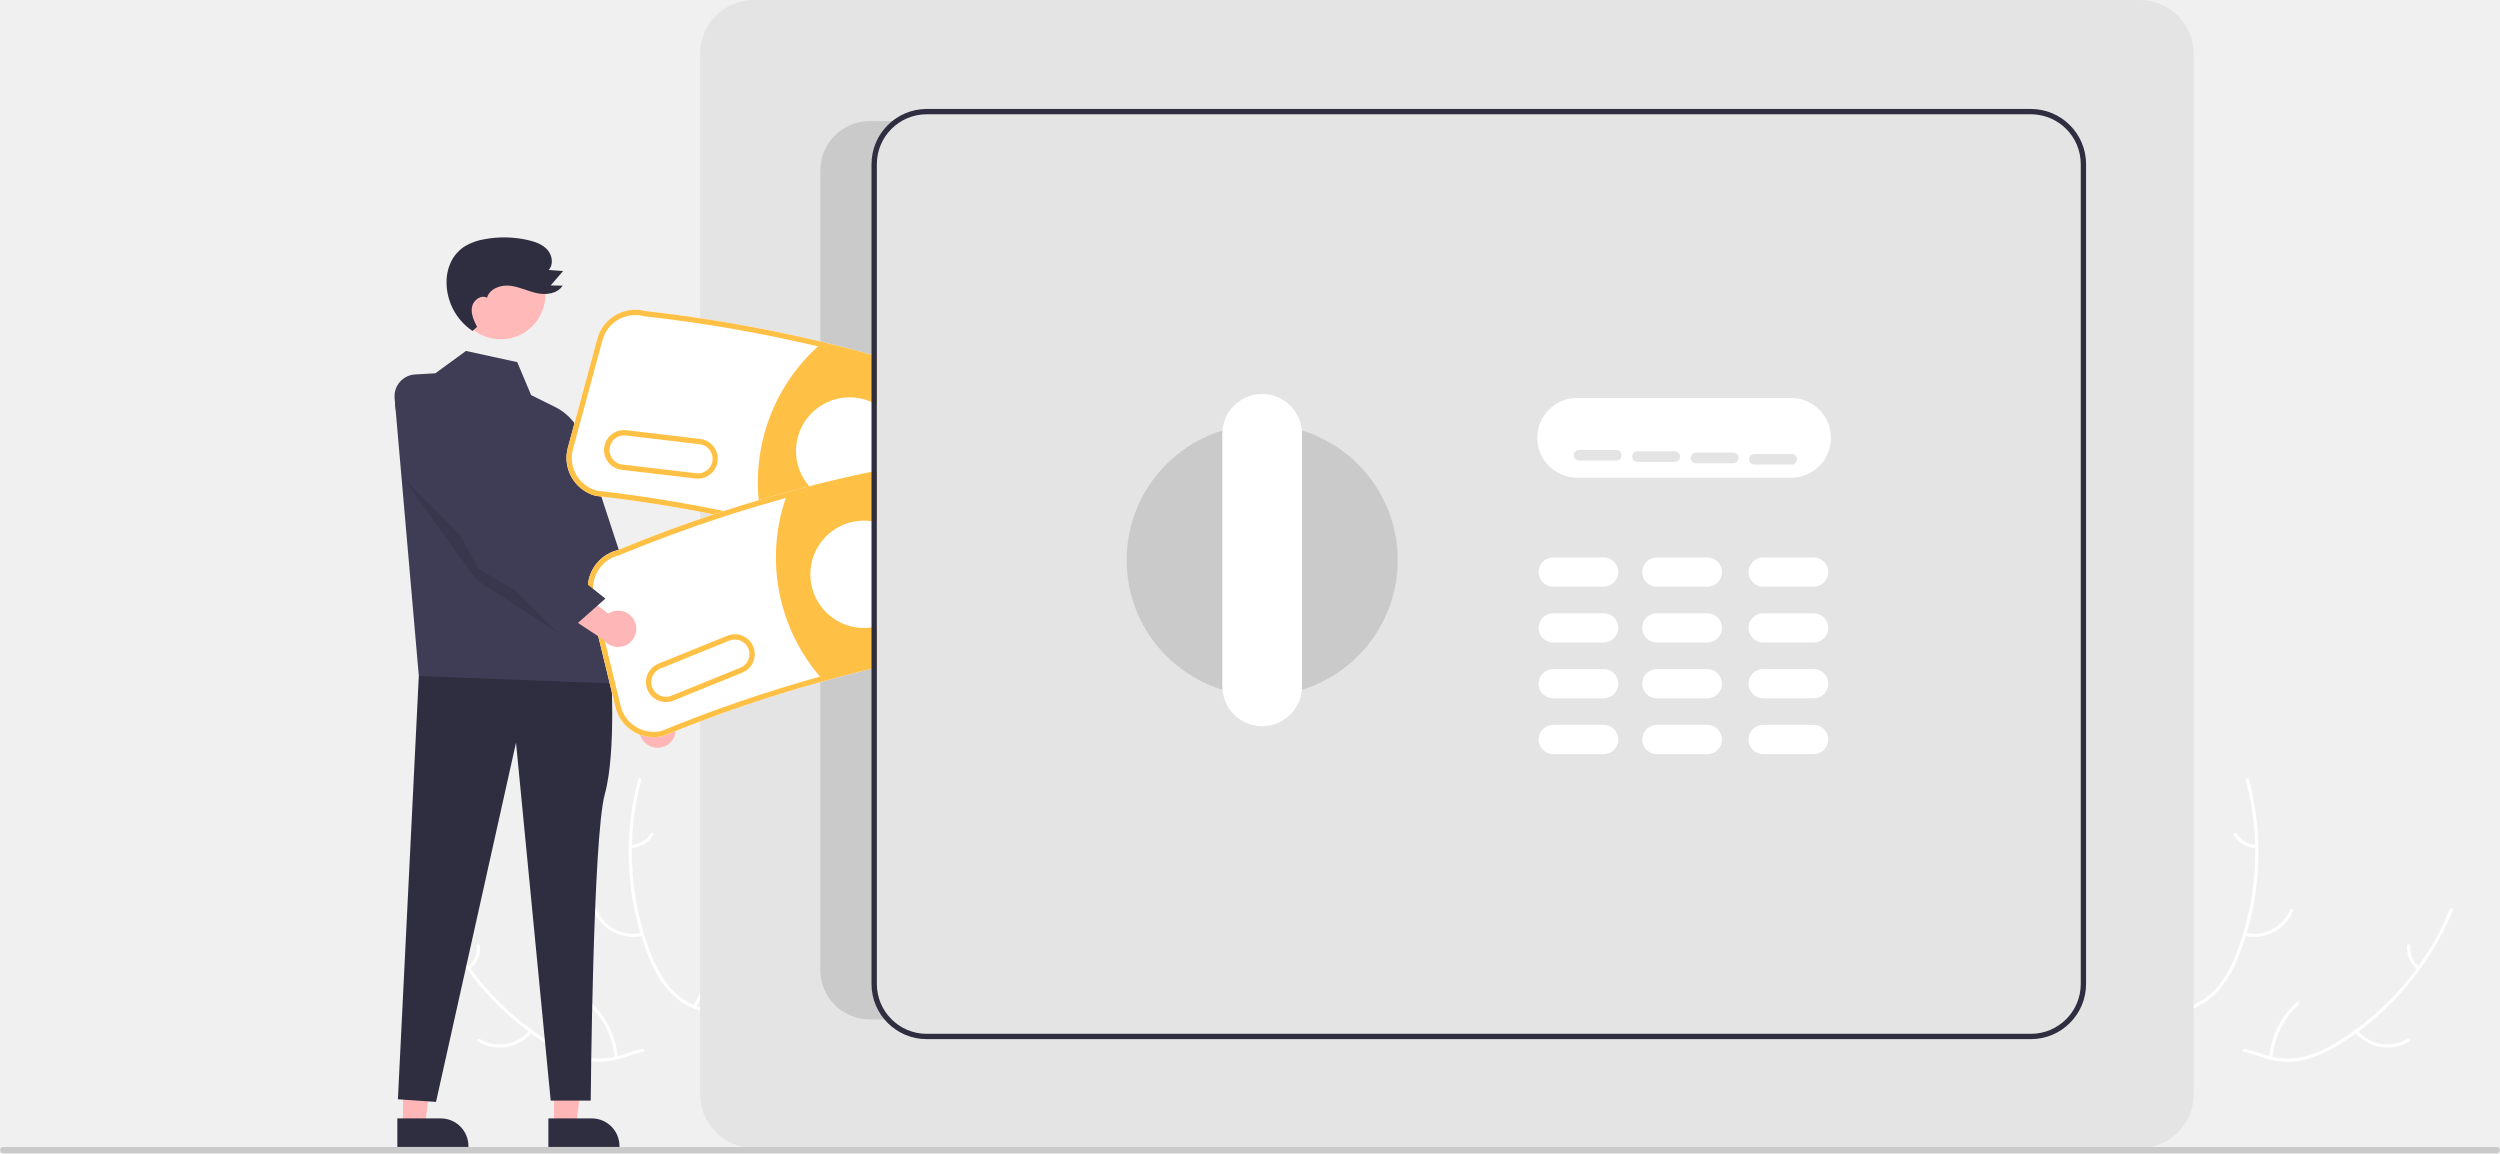
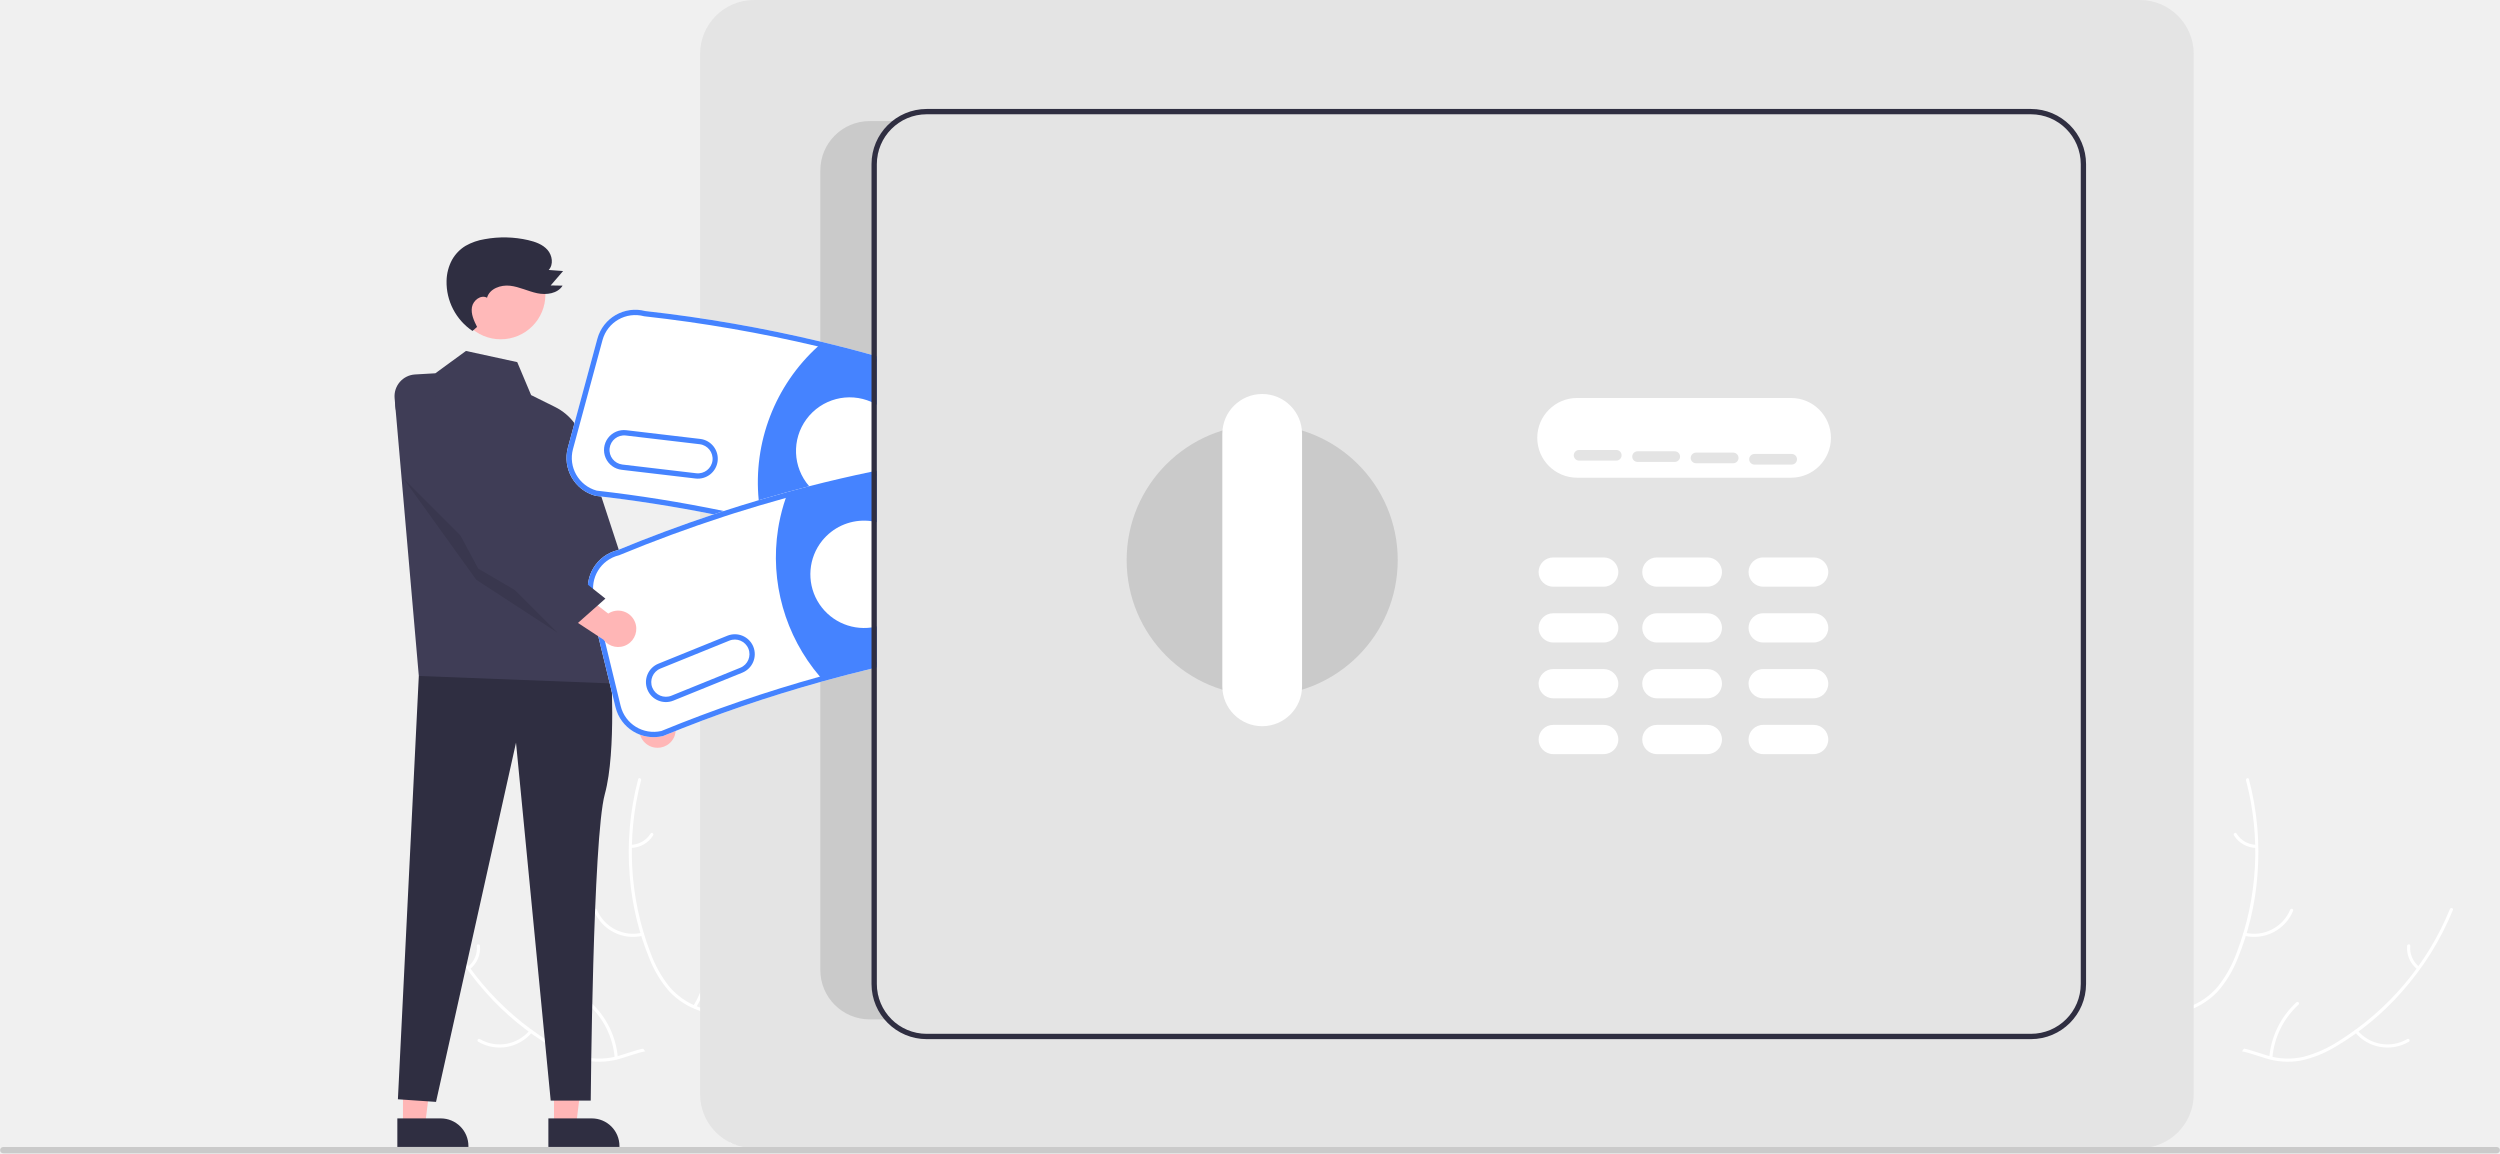
<svg xmlns="http://www.w3.org/2000/svg" data-name="Layer 1" width="940.675" height="433.962" viewBox="0 0 940.675 433.962">
  <path d="M329.153,642.833c-22.523-14.678-38.899-41.062-35.548-67.736a123.863,123.863,0,0,0,76.435,37.278c11.219,1.123,23.814,1.203,31.781,9.181,4.957,4.964,7.064,12.219,7.172,19.234.108,7.015-1.577,13.919-3.252,20.732l.412,1.702C379.287,662.231,351.676,657.511,329.153,642.833Z" transform="translate(-129.6623 -233.0189)" fill="#f0f0f0" />
  <path d="M294.169,575.092a105.87,105.87,0,0,0,42.013,49.777,45.591,45.591,0,0,0,13.057,5.792,26.149,26.149,0,0,0,13.752-.528c4.18-1.223,8.313-2.957,12.718-3.142a16.011,16.011,0,0,1,12.09,5.027c3.962,3.993,6.252,9.171,8.316,14.312,2.292,5.709,4.582,11.675,9.25,15.903.566.512-.262,1.36-.827.848-8.121-7.357-9.015-19.159-15.398-27.694-2.979-3.982-7.175-7.091-12.306-7.223-4.487-.115-8.751,1.67-12.972,2.945a27.903,27.903,0,0,1-13.427,1.017,42.148,42.148,0,0,1-13.232-5.269,102.713,102.713,0,0,1-24.765-20.427A107.747,107.747,0,0,1,293.027,575.407c-.288-.704.857-1.014,1.142-.315Z" transform="translate(-129.6623 -233.0189)" fill="#fff" />
  <path d="M329.878,621.438a15.884,15.884,0,0,1-20.255,3.572c-.657-.387-.085-1.426.572-1.038a14.708,14.708,0,0,0,18.835-3.361c.484-.589,1.329.241.848.827Z" transform="translate(-129.6623 -233.0189)" fill="#fff" />
  <path d="M360.954,631.032a30.615,30.615,0,0,0-9.853-20.018c-.564-.514.264-1.362.827-.848a31.844,31.844,0,0,1,10.211,20.851c.062.761-1.123.772-1.185.015Z" transform="translate(-129.6623 -233.0189)" fill="#fff" />
  <path d="M305.737,596.777a8.991,8.991,0,0,0,3.347-7.848c-.072-.76,1.113-.77,1.185-.015a10.075,10.075,0,0,1-3.683,8.69.612.612,0,0,1-.838.011.595.595,0,0,1-.011-.838Z" transform="translate(-129.6623 -233.0189)" fill="#fff" />
  <path d="M370.433,526.285c.058.473.117.947.184,1.425a118.406,118.406,0,0,0,3.986,18.789c.134.477.278.959.425,1.432a124.827,124.827,0,0,0,21.468,40.635,121.223,121.223,0,0,0,12.53,13.5c6.233,5.766,13.45,11.523,17.3,18.798a20.798,20.798,0,0,1,1.087,2.333l-19.216,39.393c-.089.068-.168.14-.257.208l-.695,1.608c-.248-.199-.501-.411-.748-.61-.144-.115-.284-.239-.428-.353-.095-.079-.189-.159-.279-.225-.032-.026-.063-.053-.086-.075-.09-.066-.167-.137-.248-.199q-2.124-1.77-4.23-3.576c-.009-.004-.009-.004-.014-.018-10.676-9.203-20.678-19.377-28.817-30.746-.245-.342-.499-.688-.735-1.048a115.673,115.673,0,0,1-9.609-16.248,102.262,102.262,0,0,1-4.016-9.536,85.037,85.037,0,0,1-4.997-26.114c-.568-17.768,4.553-35.519,16.475-48.396C369.818,526.931,370.119,526.61,370.433,526.285Z" transform="translate(-129.6623 -233.0189)" fill="#f0f0f0" />
  <path d="M370.89,526.618a105.87,105.87,0,0,0,3.576,65.039,45.591,45.591,0,0,0,6.938,12.486,26.149,26.149,0,0,0,11.298,7.858c4.073,1.54,8.418,2.644,12.046,5.148a16.011,16.011,0,0,1,6.627,11.293c.759,5.573-.529,11.087-1.977,16.435-1.607,5.938-3.371,12.08-2.189,18.267.143.75-1.028.928-1.171.179-2.055-10.763,4.337-20.725,4.379-31.383.019-4.973-1.46-9.982-5.477-13.176-3.513-2.793-7.993-3.935-12.13-5.459a27.903,27.903,0,0,1-11.333-7.272A42.148,42.148,0,0,1,374.083,593.86a102.712,102.712,0,0,1-7.475-31.22,107.747,107.747,0,0,1,3.18-36.459c.194-.735,1.295-.294,1.102.436Z" transform="translate(-129.6623 -233.0189)" fill="#fff" />
  <path d="M371.497,585.122a15.884,15.884,0,0,1-18.323-9.343c-.291-.705.79-1.19,1.082-.484a14.708,14.708,0,0,0,17.062,8.656c.741-.179.916.993.179,1.171Z" transform="translate(-129.6623 -233.0189)" fill="#fff" />
  <path d="M390.534,611.492a30.615,30.615,0,0,0,4.185-21.915c-.14-.75,1.031-.928,1.171-.179a31.844,31.844,0,0,1-4.401,22.796c-.409.645-1.361-.059-.955-.701Z" transform="translate(-129.6623 -233.0189)" fill="#fff" />
  <path d="M367.07,550.896a8.991,8.991,0,0,0,7.397-4.251c.4-.65,1.353.055.955.701a10.075,10.075,0,0,1-8.173,4.721.612.612,0,0,1-.675-.496.595.595,0,0,1,.496-.675Z" transform="translate(-129.6623 -233.0189)" fill="#fff" />
  <path d="M1016.501,642.833c22.523-14.678,38.899-41.062,35.548-67.736a123.863,123.863,0,0,1-76.435,37.278c-11.219,1.123-23.814,1.203-31.781,9.181-4.957,4.964-7.064,12.219-7.172,19.234-.108,7.015,1.577,13.919,3.252,20.732l-.412,1.702C966.366,662.231,993.978,657.511,1016.501,642.833Z" transform="translate(-129.6623 -233.0189)" fill="#f0f0f0" />
  <path d="M1051.484,575.092a105.87,105.87,0,0,1-42.013,49.777,45.591,45.591,0,0,1-13.057,5.792,26.149,26.149,0,0,1-13.752-.528c-4.18-1.223-8.313-2.957-12.718-3.142a16.011,16.011,0,0,0-12.09,5.027c-3.962,3.993-6.252,9.171-8.316,14.312-2.292,5.709-4.582,11.675-9.25,15.903-.566.512.262,1.36.827.848,8.121-7.357,9.015-19.159,15.398-27.694,2.979-3.982,7.175-7.091,12.306-7.223,4.487-.115,8.751,1.67,12.972,2.945a27.902,27.902,0,0,0,13.427,1.017,42.148,42.148,0,0,0,13.232-5.269,102.713,102.713,0,0,0,24.765-20.427,107.747,107.747,0,0,0,19.411-31.025c.288-.704-.857-1.014-1.142-.315Z" transform="translate(-129.6623 -233.0189)" fill="#fff" />
  <path d="M1015.776,621.438a15.884,15.884,0,0,0,20.255,3.572c.657-.387.085-1.426-.572-1.038a14.708,14.708,0,0,1-18.835-3.361c-.484-.589-1.329.241-.848.827Z" transform="translate(-129.6623 -233.0189)" fill="#fff" />
  <path d="M984.699,631.032a30.615,30.615,0,0,1,9.853-20.018c.564-.514-.264-1.362-.827-.848a31.844,31.844,0,0,0-10.211,20.851c-.062.761,1.123.772,1.185.015Z" transform="translate(-129.6623 -233.0189)" fill="#fff" />
  <path d="M1039.917,596.777a8.991,8.991,0,0,1-3.347-7.848c.072-.76-1.113-.77-1.185-.015a10.075,10.075,0,0,0,3.683,8.69.612.612,0,0,0,.838.011.595.595,0,0,0,.011-.838Z" transform="translate(-129.6623 -233.0189)" fill="#fff" />
  <path d="M975.221,526.285c-.058.473-.117.947-.184,1.425a118.407,118.407,0,0,1-3.986,18.789c-.134.477-.278.959-.425,1.432a124.827,124.827,0,0,1-21.468,40.635,121.225,121.225,0,0,1-12.53,13.5c-6.233,5.766-13.45,11.523-17.3,18.798a20.796,20.796,0,0,0-1.087,2.333L937.456,662.59c.089.068.168.14.257.208l.695,1.608c.248-.199.501-.411.748-.61.144-.115.284-.239.428-.353.095-.079.189-.159.28-.225.032-.026.063-.053.086-.075.09-.066.167-.137.248-.199q2.124-1.77,4.23-3.576c.009-.004.009-.004.014-.018,10.676-9.203,20.678-19.377,28.817-30.746.245-.342.499-.688.735-1.048a115.673,115.673,0,0,0,9.609-16.248,102.26,102.26,0,0,0,4.016-9.536,85.036,85.036,0,0,0,4.997-26.114c.568-17.768-4.553-35.519-16.475-48.396C975.836,526.931,975.535,526.61,975.221,526.285Z" transform="translate(-129.6623 -233.0189)" fill="#f0f0f0" />
  <path d="M974.764,526.618a105.87,105.87,0,0,1-3.576,65.039,45.591,45.591,0,0,1-6.938,12.486,26.149,26.149,0,0,1-11.298,7.858c-4.073,1.54-8.418,2.644-12.046,5.148a16.011,16.011,0,0,0-6.627,11.293c-.759,5.573.529,11.087,1.977,16.435,1.607,5.938,3.371,12.08,2.189,18.267-.143.75,1.028.928,1.171.179,2.055-10.763-4.337-20.725-4.379-31.383-.019-4.973,1.46-9.982,5.477-13.176,3.513-2.793,7.993-3.935,12.13-5.459a27.902,27.902,0,0,0,11.333-7.272A42.148,42.148,0,0,0,971.571,593.86a102.712,102.712,0,0,0,7.475-31.22,107.747,107.747,0,0,0-3.18-36.459c-.194-.735-1.295-.294-1.102.436Z" transform="translate(-129.6623 -233.0189)" fill="#fff" />
  <path d="M974.157,585.122A15.884,15.884,0,0,0,992.48,575.779c.291-.705-.79-1.19-1.082-.484a14.708,14.708,0,0,1-17.062,8.656c-.741-.179-.916.993-.179,1.171Z" transform="translate(-129.6623 -233.0189)" fill="#fff" />
  <path d="M955.12,611.492a30.615,30.615,0,0,1-4.185-21.915c.14-.75-1.031-.928-1.171-.179a31.844,31.844,0,0,0,4.401,22.796c.409.645,1.361-.059.955-.701Z" transform="translate(-129.6623 -233.0189)" fill="#fff" />
  <path d="M978.584,550.896a8.991,8.991,0,0,1-7.397-4.251c-.4-.65-1.353.055-.955.701a10.075,10.075,0,0,0,8.173,4.721.612.612,0,0,0,.675-.496.595.595,0,0,0-.496-.675Z" transform="translate(-129.6623 -233.0189)" fill="#fff" />
  <path d="M373.514,513.394a6.803,6.803,0,0,1-1.614-10.306l-11.981-20.999,12.537.81,9.455,19.817A6.84,6.84,0,0,1,373.514,513.394Z" transform="translate(-129.6623 -233.0189)" fill="#ffb6b6" />
  <polygon points="151.623 423.528 159.918 423.528 163.864 391.535 151.622 391.536 151.623 423.528" fill="#ffb6b6" />
  <path d="M279.17,653.839l16.335-.001h.001A10.41,10.41,0,0,1,305.915,664.248v.338l-26.745.001Z" transform="translate(-129.6623 -233.0189)" fill="#2f2e41" />
  <polygon points="208.454 423.528 216.748 423.528 220.694 391.535 208.452 391.536 208.454 423.528" fill="#ffb6b6" />
  <path d="M336,653.839l16.335-.001h.001a10.41,10.41,0,0,1,10.41,10.41v.338l-26.745.001Z" transform="translate(-129.6623 -233.0189)" fill="#2f2e41" />
  <path d="M359.444,482.991s2.281,32.489-2.212,48.851-5.296,115.312-5.296,115.312H336.876l-13.054-134.691L293.727,647.629l-14.346-.986,7.867-159.275Z" transform="translate(-129.6623 -233.0189)" fill="#2f2e41" />
  <path d="M293.473,373.473l11.514-8.402,19.293,4.201,5.223,12.409,8.999,4.462a20.399,20.399,0,0,1,11.127,15.352l12.856,88.78-75.236-2.908-9.108-104.556a8.197,8.197,0,0,1,7.69-8.894Z" transform="translate(-129.6623 -233.0189)" fill="#3f3d56" />
  <polygon points="213.6 160.059 220.549 169.426 250.815 261.738 236.628 267.418 213.911 224.403 213.6 160.059" fill="#3f3d56" />
  <circle cx="188.411" cy="110.861" r="16.804" fill="#ffb9b9" />
  <polygon points="151.778 179.997 179.2 218.137 209.852 238.125 151.778 179.997" opacity="0.1" />
  <path d="M309.168,356.028c-1.169-2.334-2.371-4.874-1.925-7.445s3.398-4.812,5.675-3.537c.945-3.415,5.128-4.91,8.649-4.515s6.764,2.093,10.231,2.822,7.678.151,9.553-2.856l-4.484-.078,4.669-5.416-5.413-.405c1.875-2.023,1.377-5.461-.438-7.538s-4.569-3.06-7.257-3.682a40.428,40.428,0,0,0-16.342-.376A21.245,21.245,0,0,0,304.826,325.528a14.445,14.445,0,0,0-5.076,5.264,17.377,17.377,0,0,0-2.062,7.919,22.145,22.145,0,0,0,9.757,18.837" transform="translate(-129.6623 -233.0189)" fill="#2f2e41" />
  <path d="M934.835,665.019H413.347a20.279,20.279,0,0,1-20.256-20.256V253.275a20.279,20.279,0,0,1,20.256-20.256H934.835a20.279,20.279,0,0,1,20.256,20.256V644.763A20.279,20.279,0,0,1,934.835,665.019Z" transform="translate(-129.6623 -233.0189)" fill="#e4e4e4" />
  <path d="M803.587,412.769H723.086a15,15,0,0,1,0-30h80.5a15,15,0,0,1,0,30Z" transform="translate(-129.6623 -233.0189)" fill="#fff" />
  <path d="M733.087,453.769h-19a5.5,5.5,0,0,1,0-11h19a5.5,5.5,0,0,1,0,11Z" transform="translate(-129.6623 -233.0189)" fill="#fff" />
  <path d="M812.087,453.769h-19a5.5,5.5,0,0,1,0-11h19a5.5,5.5,0,0,1,0,11Z" transform="translate(-129.6623 -233.0189)" fill="#fff" />
  <path d="M772.087,453.769h-19a5.5,5.5,0,0,1,0-11h19a5.5,5.5,0,0,1,0,11Z" transform="translate(-129.6623 -233.0189)" fill="#fff" />
  <path d="M733.087,474.769h-19a5.5,5.5,0,0,1,0-11h19a5.5,5.5,0,0,1,0,11Z" transform="translate(-129.6623 -233.0189)" fill="#fff" />
  <path d="M812.087,474.769h-19a5.5,5.5,0,0,1,0-11h19a5.5,5.5,0,0,1,0,11Z" transform="translate(-129.6623 -233.0189)" fill="#fff" />
  <path d="M772.087,474.769h-19a5.5,5.5,0,0,1,0-11h19a5.5,5.5,0,0,1,0,11Z" transform="translate(-129.6623 -233.0189)" fill="#fff" />
  <path d="M733.087,495.769h-19a5.5,5.5,0,0,1,0-11h19a5.5,5.5,0,0,1,0,11Z" transform="translate(-129.6623 -233.0189)" fill="#fff" />
  <path d="M812.087,495.769h-19a5.5,5.5,0,0,1,0-11h19a5.5,5.5,0,0,1,0,11Z" transform="translate(-129.6623 -233.0189)" fill="#fff" />
  <path d="M772.087,495.769h-19a5.5,5.5,0,0,1,0-11h19a5.5,5.5,0,0,1,0,11Z" transform="translate(-129.6623 -233.0189)" fill="#fff" />
  <path d="M733.087,516.769h-19a5.5,5.5,0,0,1,0-11h19a5.5,5.5,0,1,1,0,11Z" transform="translate(-129.6623 -233.0189)" fill="#fff" />
  <path d="M812.087,516.769h-19a5.5,5.5,0,0,1,0-11h19a5.5,5.5,0,1,1,0,11Z" transform="translate(-129.6623 -233.0189)" fill="#fff" />
  <path d="M772.087,516.769h-19a5.5,5.5,0,0,1,0-11h19a5.5,5.5,0,1,1,0,11Z" transform="translate(-129.6623 -233.0189)" fill="#fff" />
  <circle cx="474.924" cy="210.75" r="51" fill="#cacaca" />
  <path d="M604.587,506.269a15.017,15.017,0,0,1-15-15v-95a15,15,0,1,1,30,0v95A15.017,15.017,0,0,1,604.587,506.269Z" transform="translate(-129.6623 -233.0189)" fill="#fff" />
  <path d="M737.823,406.328h-14a2,2,0,0,1,0-4h14a2,2,0,1,1,0,4Z" transform="translate(-129.6623 -233.0189)" fill="#e4e4e4" />
  <path d="M759.823,406.828h-14a2,2,0,0,1,0-4h14a2,2,0,1,1,0,4Z" transform="translate(-129.6623 -233.0189)" fill="#e4e4e4" />
  <path d="M781.823,407.328h-14a2,2,0,0,1,0-4h14a2,2,0,1,1,0,4Z" transform="translate(-129.6623 -233.0189)" fill="#e4e4e4" />
  <path d="M803.823,407.828h-14a2,2,0,0,1,0-4h14a2,2,0,1,1,0,4Z" transform="translate(-129.6623 -233.0189)" fill="#e4e4e4" />
  <path d="M459.587,603.268a18.693,18.693,0,0,0,5.56,13.31h-8.261a18.559,18.559,0,0,1-18.559-18.559V297.137a18.559,18.559,0,0,1,18.559-18.559h12.021a18.744,18.744,0,0,0-9.32,16.2Z" transform="translate(-129.6623 -233.0189)" fill="#cacaca" />
  <path d="M1069.147,666.981H130.853a1.191,1.191,0,0,1,0-2.381h938.294a1.191,1.191,0,0,1,0,2.381Z" transform="translate(-129.6623 -233.0189)" fill="#cacaca" />
  <path d="M457.587,366.498q-9.48-2.655-19.03-4.92a543.559,543.559,0,0,0-66.09-11.52,14.785,14.785,0,0,0-18.03,10.41l-11.11,41a14.777,14.777,0,0,0,10.39,18.11l.15.03c14.7,1.67,29.54,3.99,44.3,6.95,1.32.26,2.63.53,3.95.81q7.095,1.47,14.15,3.14c2.06.48,4.11.98,6.17,1.49q8.31,2.07,16.63,4.41,9.255,2.61,18.52,5.57c.67.2,1.34.41,2,.63v-75.54C458.927,366.868,458.257,366.678,457.587,366.498Z" transform="translate(-129.6623 -233.0189)" fill="#fff" />
-   <path d="M457.587,366.498q-9.48-2.655-19.03-4.92a543.559,543.559,0,0,0-66.09-11.52,14.785,14.785,0,0,0-18.03,10.41l-11.11,41a14.777,14.777,0,0,0,10.39,18.11l.15.03c14.7,1.67,29.54,3.99,44.3,6.95,1.32.26,2.63.53,3.95.81q7.095,1.47,14.15,3.14c2.06.48,4.11.98,6.17,1.49q8.31,2.07,16.63,4.41,9.255,2.61,18.52,5.57c.67.2,1.34.41,2,.63v-2.11c-.67-.21-1.34-.42-2-.63q-8.52-2.715-17.02-5.11-3.18-.915-6.36-1.77-5.73-1.545-11.43-2.96-3.03-.765-6.05-1.47c-.15-.04-.31-.07-.46-.11q-5.145-1.215-10.31-2.32c-1.32-.28-2.64-.56-3.96-.83-15.92-3.3-31.96-5.87-47.83-7.67a12.777,12.777,0,0,1-8.91-15.63l11.11-41.01a12.767,12.767,0,0,1,15.65-8.97l.15.02a541.782,541.782,0,0,1,65.26,11.32c.22.06.44.11.66.16q9.781,2.34,19.5,5.06c.66.18,1.33.37,2,.57v-2.08C458.927,366.868,458.257,366.678,457.587,366.498Z" transform="translate(-129.6623 -233.0189)" fill="#ffc145" />
-   <path d="M459.587,368.108v73.44c-.67-.22-1.33-.43-2-.64q-8.865-2.835-17.79-5.34-8.566-2.43-17.19-4.57c-2.04-.5-4.07-.99-6.11-1.47-.08-.36-.16-.72-.23-1.08-.37-1.72-.66-3.46-.88-5.21-.1-.67-.17-1.34-.24-2.02a69.067,69.067,0,0,1,22.28-57.86c.29-.28.59-.55.89-.81q9.69,2.31,19.27,5C458.257,367.718,458.927,367.908,459.587,368.108Z" transform="translate(-129.6623 -233.0189)" fill="#ffc145" />
-   <path d="M393.177,398.178l-27.81-3.28a7.502,7.502,0,1,0-1.76,14.9l27.81,3.28a7.502,7.502,0,0,0,1.76-14.9Zm4.58,8.1a5.506,5.506,0,0,1-6.11,4.81l-27.81-3.28a5.498,5.498,0,0,1,1.29-10.92l27.81,3.28A5.52,5.52,0,0,1,397.757,406.278Z" transform="translate(-129.6623 -233.0189)" fill="#ffc145" />
+   <path d="M457.587,366.498q-9.48-2.655-19.03-4.92a543.559,543.559,0,0,0-66.09-11.52,14.785,14.785,0,0,0-18.03,10.41l-11.11,41a14.777,14.777,0,0,0,10.39,18.11l.15.03c14.7,1.67,29.54,3.99,44.3,6.95,1.32.26,2.63.53,3.95.81q7.095,1.47,14.15,3.14c2.06.48,4.11.98,6.17,1.49q8.31,2.07,16.63,4.41,9.255,2.61,18.52,5.57c.67.2,1.34.41,2,.63v-2.11c-.67-.21-1.34-.42-2-.63q-8.52-2.715-17.02-5.11-3.18-.915-6.36-1.77-5.73-1.545-11.43-2.96-3.03-.765-6.05-1.47c-.15-.04-.31-.07-.46-.11q-5.145-1.215-10.31-2.32c-1.32-.28-2.64-.56-3.96-.83-15.92-3.3-31.96-5.87-47.83-7.67a12.777,12.777,0,0,1-8.91-15.63l11.11-41.01a12.767,12.767,0,0,1,15.65-8.97l.15.02a541.782,541.782,0,0,1,65.26,11.32c.22.06.44.11.66.16q9.781,2.34,19.5,5.06c.66.18,1.33.37,2,.57v-2.08C458.927,366.868,458.257,366.678,457.587,366.498Z" transform="translate(-129.6623 -233.0189)" fill="#4583ff" />
+   <path d="M459.587,368.108v73.44c-.67-.22-1.33-.43-2-.64q-8.865-2.835-17.79-5.34-8.566-2.43-17.19-4.57c-2.04-.5-4.07-.99-6.11-1.47-.08-.36-.16-.72-.23-1.08-.37-1.72-.66-3.46-.88-5.21-.1-.67-.17-1.34-.24-2.02a69.067,69.067,0,0,1,22.28-57.86c.29-.28.59-.55.89-.81q9.69,2.31,19.27,5C458.257,367.718,458.927,367.908,459.587,368.108Z" transform="translate(-129.6623 -233.0189)" fill="#4583ff" />
+   <path d="M393.177,398.178l-27.81-3.28a7.502,7.502,0,1,0-1.76,14.9l27.81,3.28a7.502,7.502,0,0,0,1.76-14.9Zm4.58,8.1a5.506,5.506,0,0,1-6.11,4.81l-27.81-3.28a5.498,5.498,0,0,1,1.29-10.92l27.81,3.28A5.52,5.52,0,0,1,397.757,406.278Z" transform="translate(-129.6623 -233.0189)" fill="#4583ff" />
  <path d="M459.587,385.308v34.83a16.298,16.298,0,0,1-2,1.02,20.168,20.168,0,0,1-21.84-3.54c-.28-.25-.56-.52-.83-.8-.27-.27-.53-.56-.78-.85a20.186,20.186,0,0,1,23.45-31.69A20.895,20.895,0,0,1,459.587,385.308Z" transform="translate(-129.6623 -233.0189)" fill="#fff" />
  <path d="M457.587,410.518q-11.804,2.46-23.45,5.45-4.35,1.11-8.67,2.3-5.16,1.425-10.32,2.95-6.584,1.95-13.15,4.08c-1.27.42-2.55.84-3.83,1.26-12.17,4.06-24.26,8.56-36.15,13.47a14.787,14.787,0,0,0-10.79,17.81l10.03,41.28a14.779,14.779,0,0,0,17.83,10.86l.14-.05a533.852,533.852,0,0,1,59.93-20.52q9.12-2.535,18.43-4.78c.67-.16,1.33-.32,2-.47v-74.05C458.917,410.228,458.257,410.368,457.587,410.518Z" transform="translate(-129.6623 -233.0189)" fill="#fff" />
-   <path d="M457.587,410.518q-11.804,2.46-23.45,5.45-4.35,1.11-8.67,2.3-5.16,1.425-10.32,2.95-6.584,1.95-13.15,4.08c-1.27.42-2.55.84-3.83,1.26-12.17,4.06-24.26,8.56-36.15,13.47a14.787,14.787,0,0,0-10.79,17.81l10.03,41.28a14.779,14.779,0,0,0,17.83,10.86l.14-.05a533.852,533.852,0,0,1,59.93-20.52q9.12-2.535,18.43-4.78c.67-.16,1.33-.32,2-.47v-2.06c-.67.16-1.33.32-2,.48-.5.12-1.01.24-1.51.36q-8.82,2.145-17.45,4.54c-.15.04-.31.09-.46.13a533.386,533.386,0,0,0-59.63,20.45,12.788,12.788,0,0,1-15.34-9.41l-10.02-41.28a12.772,12.772,0,0,1,9.38-15.41l.15-.05c12.95-5.36,26.13-10.22,39.41-14.54,1.28-.42,2.56-.83,3.84-1.24q4.71-1.485,9.43-2.89,4.98-1.485,9.95-2.86.33-.09.66-.18,4.86-1.335,9.75-2.58,10.845-2.76,21.84-5.07c.66-.14,1.33-.28,2-.41v-2.03C458.917,410.228,458.257,410.368,457.587,410.518Z" transform="translate(-129.6623 -233.0189)" fill="#ffc145" />
-   <path d="M459.587,411.118v72.01c-.66.15-1.33.3-2,.46q-9.39,2.28-18.7,4.86-.375-.42-.72-.84a69.12,69.12,0,0,1-15.73-55.61c.05-.33.11-.67.17-1,.05-.32.11-.65.17-.97a68.508,68.508,0,0,1,2.56-9.65c.13-.38.26-.76.4-1.14q4.575-1.26,9.18-2.42,11.265-2.91,22.67-5.29C458.247,411.378,458.917,411.248,459.587,411.118Z" transform="translate(-129.6623 -233.0189)" fill="#ffc145" />
-   <path d="M413.117,476.348a7.509,7.509,0,0,0-9.77-4.13l-25.95,10.52a7.5,7.5,0,0,0,5.64,13.9l25.95-10.52A7.517,7.517,0,0,0,413.117,476.348Zm-4.88,7.91-25.95,10.53a5.504,5.504,0,0,1-4.14-10.2l25.95-10.52a5.499,5.499,0,1,1,4.14,10.19Z" transform="translate(-129.6623 -233.0189)" fill="#ffc145" />
+   <path d="M457.587,410.518q-11.804,2.46-23.45,5.45-4.35,1.11-8.67,2.3-5.16,1.425-10.32,2.95-6.584,1.95-13.15,4.08c-1.27.42-2.55.84-3.83,1.26-12.17,4.06-24.26,8.56-36.15,13.47a14.787,14.787,0,0,0-10.79,17.81l10.03,41.28a14.779,14.779,0,0,0,17.83,10.86l.14-.05a533.852,533.852,0,0,1,59.93-20.52q9.12-2.535,18.43-4.78c.67-.16,1.33-.32,2-.47v-2.06c-.67.16-1.33.32-2,.48-.5.12-1.01.24-1.51.36q-8.82,2.145-17.45,4.54c-.15.04-.31.09-.46.13a533.386,533.386,0,0,0-59.63,20.45,12.788,12.788,0,0,1-15.34-9.41l-10.02-41.28a12.772,12.772,0,0,1,9.38-15.41l.15-.05c12.95-5.36,26.13-10.22,39.41-14.54,1.28-.42,2.56-.83,3.84-1.24q4.71-1.485,9.43-2.89,4.98-1.485,9.95-2.86.33-.09.66-.18,4.86-1.335,9.75-2.58,10.845-2.76,21.84-5.07c.66-.14,1.33-.28,2-.41v-2.03C458.917,410.228,458.257,410.368,457.587,410.518Z" transform="translate(-129.6623 -233.0189)" fill="#4583ff" />
+   <path d="M459.587,411.118v72.01c-.66.15-1.33.3-2,.46q-9.39,2.28-18.7,4.86-.375-.42-.72-.84a69.12,69.12,0,0,1-15.73-55.61c.05-.33.11-.67.17-1,.05-.32.11-.65.17-.97a68.508,68.508,0,0,1,2.56-9.65c.13-.38.26-.76.4-1.14q4.575-1.26,9.18-2.42,11.265-2.91,22.67-5.29C458.247,411.378,458.917,411.248,459.587,411.118Z" transform="translate(-129.6623 -233.0189)" fill="#4583ff" />
+   <path d="M413.117,476.348a7.509,7.509,0,0,0-9.77-4.13l-25.95,10.52a7.5,7.5,0,0,0,5.64,13.9l25.95-10.52A7.517,7.517,0,0,0,413.117,476.348Zm-4.88,7.91-25.95,10.53a5.504,5.504,0,0,1-4.14-10.2l25.95-10.52a5.499,5.499,0,1,1,4.14,10.19Z" transform="translate(-129.6623 -233.0189)" fill="#4583ff" />
  <path d="M459.587,429.508v39.21a19.611,19.611,0,0,1-2,.4,20.205,20.205,0,0,1-18.52-32.71c.23-.29.47-.57.73-.84.24-.28.5-.55.77-.81a20.197,20.197,0,0,1,17.02-5.64A17.2,17.2,0,0,1,459.587,429.508Z" transform="translate(-129.6623 -233.0189)" fill="#fff" />
  <path d="M457.587,361.288v99.81c.67-.22,1.34-.43,2-.63v-98.27C458.917,361.888,458.257,361.588,457.587,361.288Zm0,0v99.81c.67-.22,1.34-.43,2-.63v-98.27C458.917,361.888,458.257,361.588,457.587,361.288Zm0,0v99.81c.67-.22,1.34-.43,2-.63v-98.27C458.917,361.888,458.257,361.588,457.587,361.288Zm0,7.29v115.01c.67-.16,1.34-.31,2-.46v-113.98C458.917,368.948,458.247,368.758,457.587,368.578Zm0,0v115.01c.67-.16,1.34-.31,2-.46v-113.98C458.917,368.948,458.247,368.758,457.587,368.578Zm0,0v115.01c.67-.16,1.34-.31,2-.46v-113.98C458.917,368.948,458.247,368.758,457.587,368.578Zm0,0v115.01c.67-.16,1.34-.31,2-.46v-113.98C458.917,368.948,458.247,368.758,457.587,368.578Zm0,0v116.05c.67-.16,1.33-.32,2-.47v-115.01C458.917,368.948,458.247,368.758,457.587,368.578Zm436.25-94.56H478.347a20.795,20.795,0,0,0-20.76,20.76v308.49a20.785,20.785,0,0,0,20.76,20.75H893.837a20.775,20.775,0,0,0,20.75-20.75v-308.49A20.777,20.777,0,0,0,893.837,274.018Zm18.75,329.25a18.769,18.769,0,0,1-18.75,18.75H478.347a18.778,18.778,0,0,1-18.76-18.75v-308.49a18.788,18.788,0,0,1,18.76-18.76H893.837a18.772,18.772,0,0,1,18.75,18.76Zm-455-234.69v114c.67-.16,1.33-.32,2-.48v-112.95C458.917,368.948,458.247,368.758,457.587,368.578Zm0,0v115.01c.67-.16,1.34-.31,2-.46v-113.98C458.917,368.948,458.247,368.758,457.587,368.578Zm0,0v115.01c.67-.16,1.34-.31,2-.46v-113.98C458.917,368.948,458.247,368.758,457.587,368.578Zm0,0v115.01c.67-.16,1.34-.31,2-.46v-113.98C458.917,368.948,458.247,368.758,457.587,368.578Zm0-7.29v99.81c.67-.22,1.34-.43,2-.63v-98.27C458.917,361.888,458.257,361.588,457.587,361.288Zm0,0v99.81c.67-.22,1.34-.43,2-.63v-98.27C458.917,361.888,458.257,361.588,457.587,361.288Z" transform="translate(-129.6623 -233.0189)" fill="#2f2e41" />
  <path d="M368.513,466.893a6.803,6.803,0,0,0-9.99-3.003l-19.171-14.73L338.446,461.69l18.344,12.067a6.84,6.84,0,0,0,11.723-6.864Z" transform="translate(-129.6623 -233.0189)" fill="#ffb6b6" />
  <path d="M291.262,377.995l-6.308-2.981s-10.163,2.859-5.225,16.297l29.879,55.664,36.479,21.357,11.372-10.077-36.505-28.884Z" transform="translate(-129.6623 -233.0189)" fill="#3f3d56" />
</svg>
